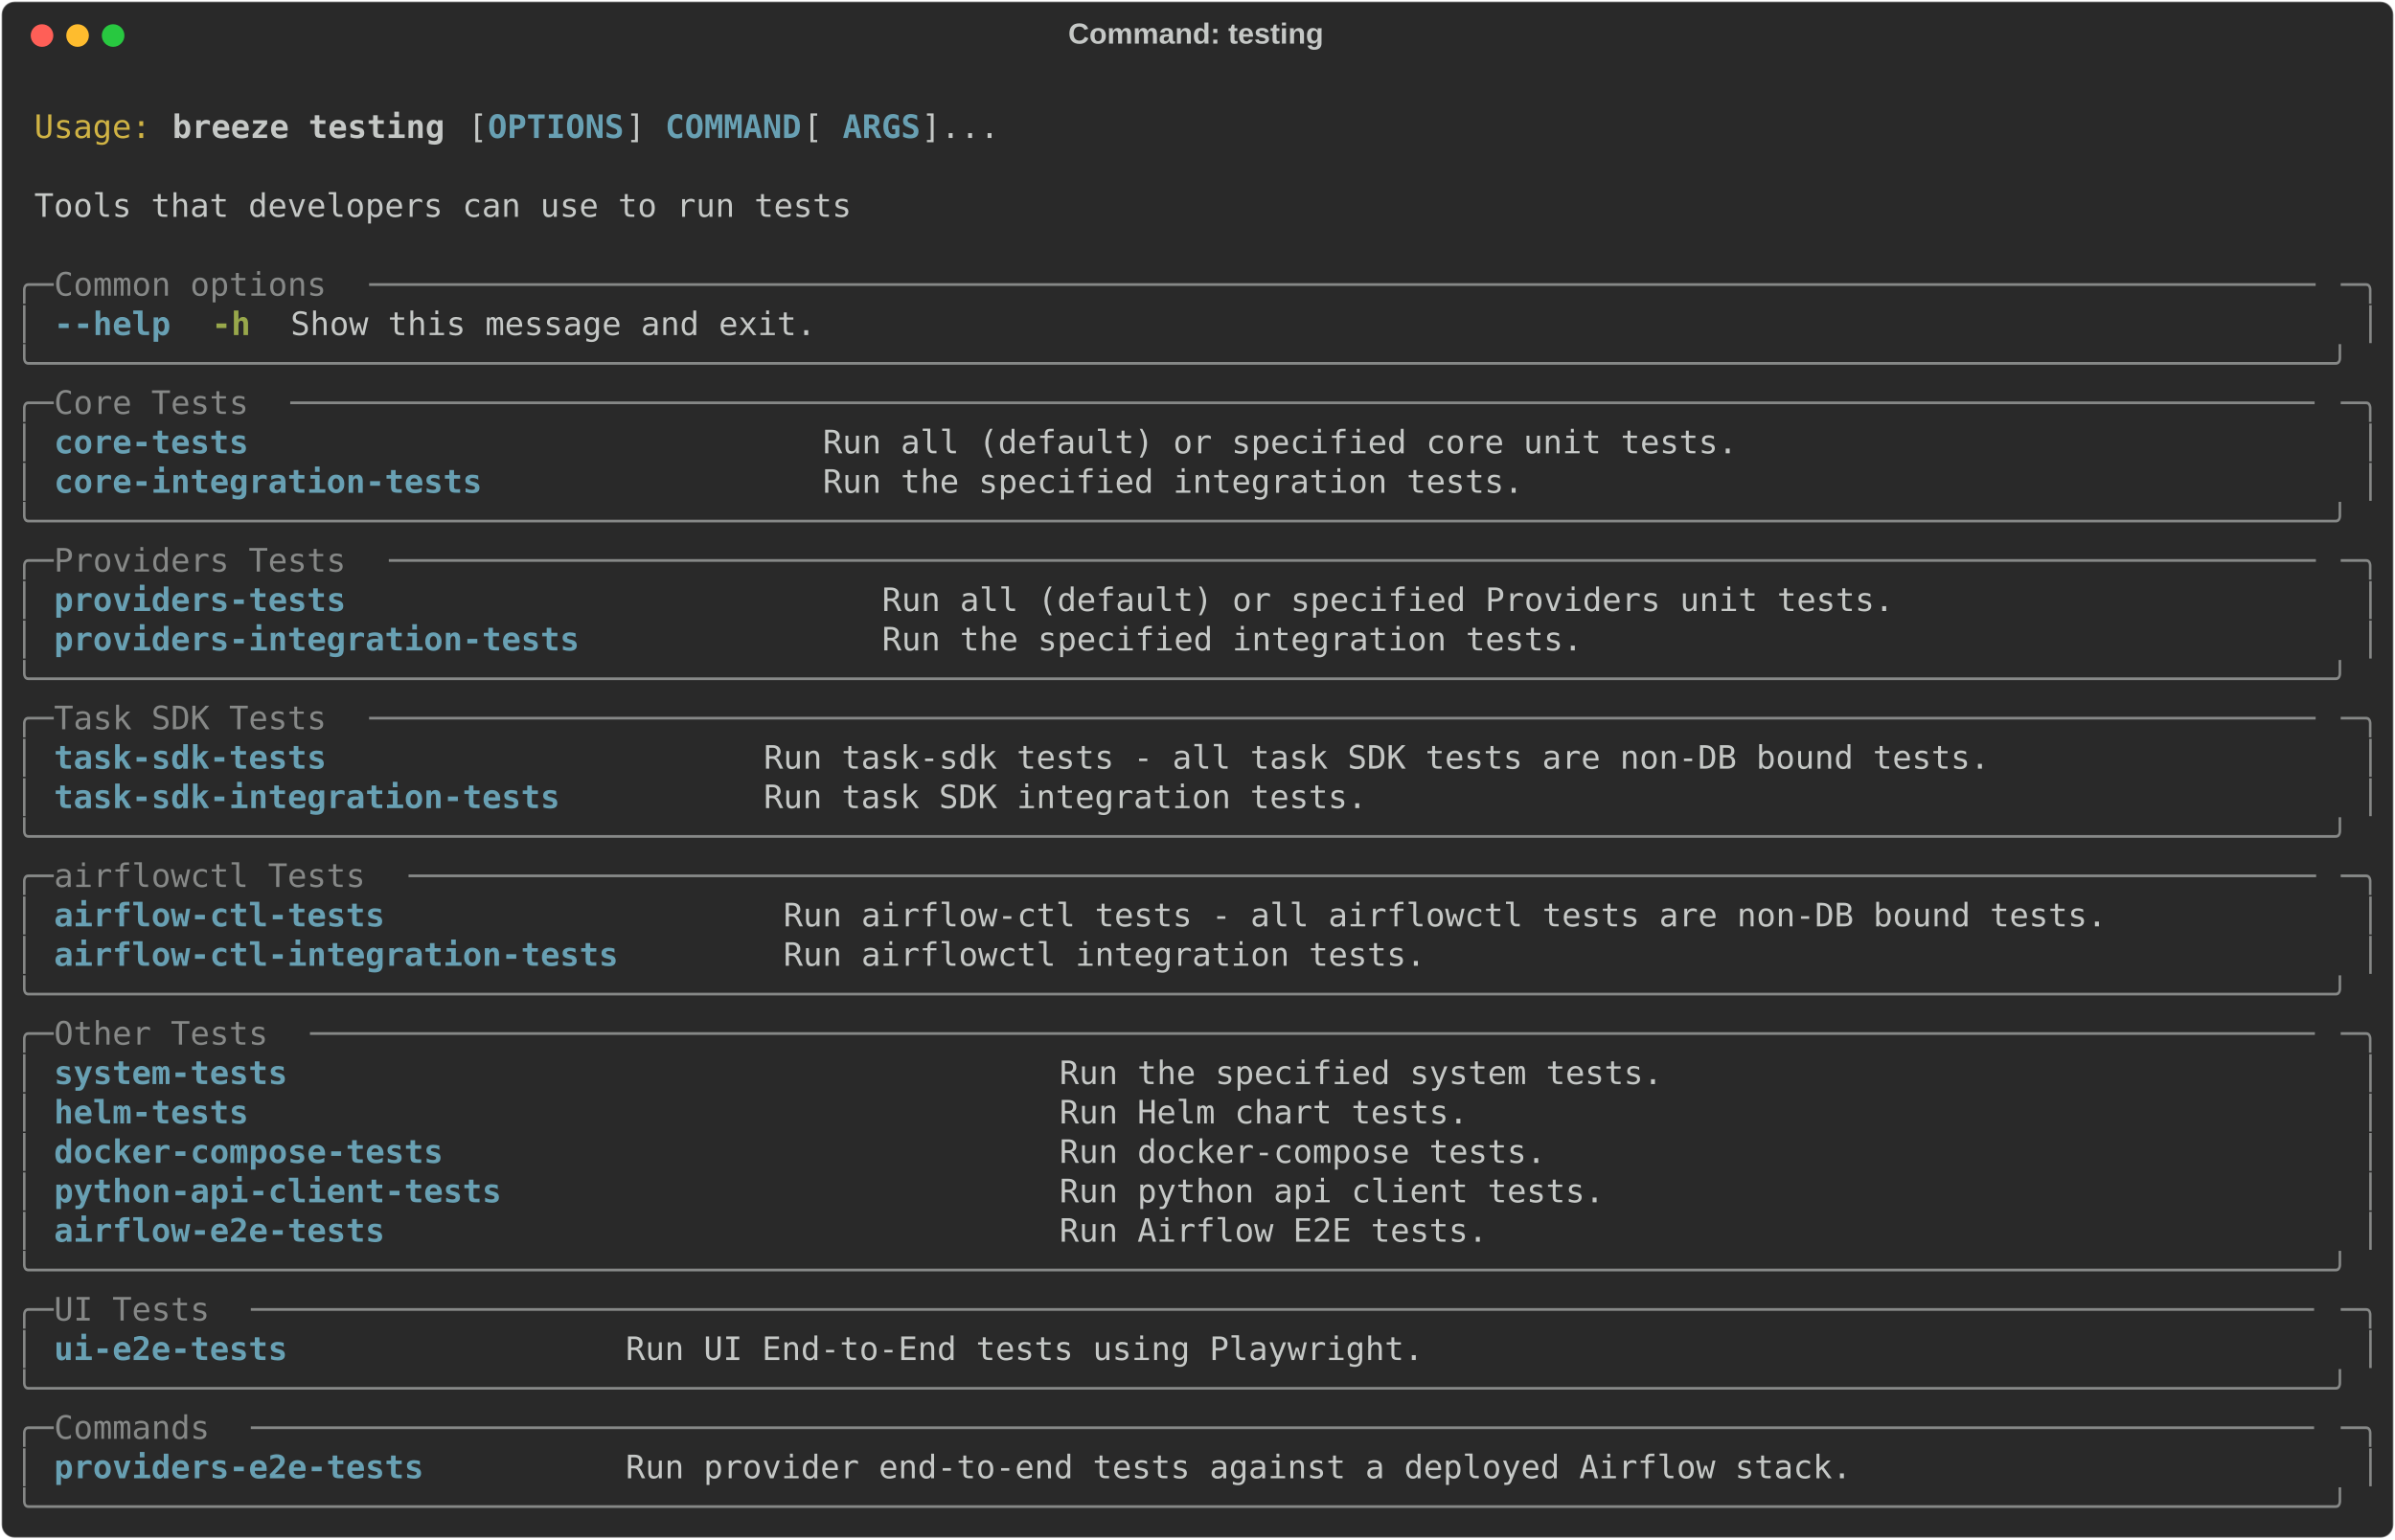
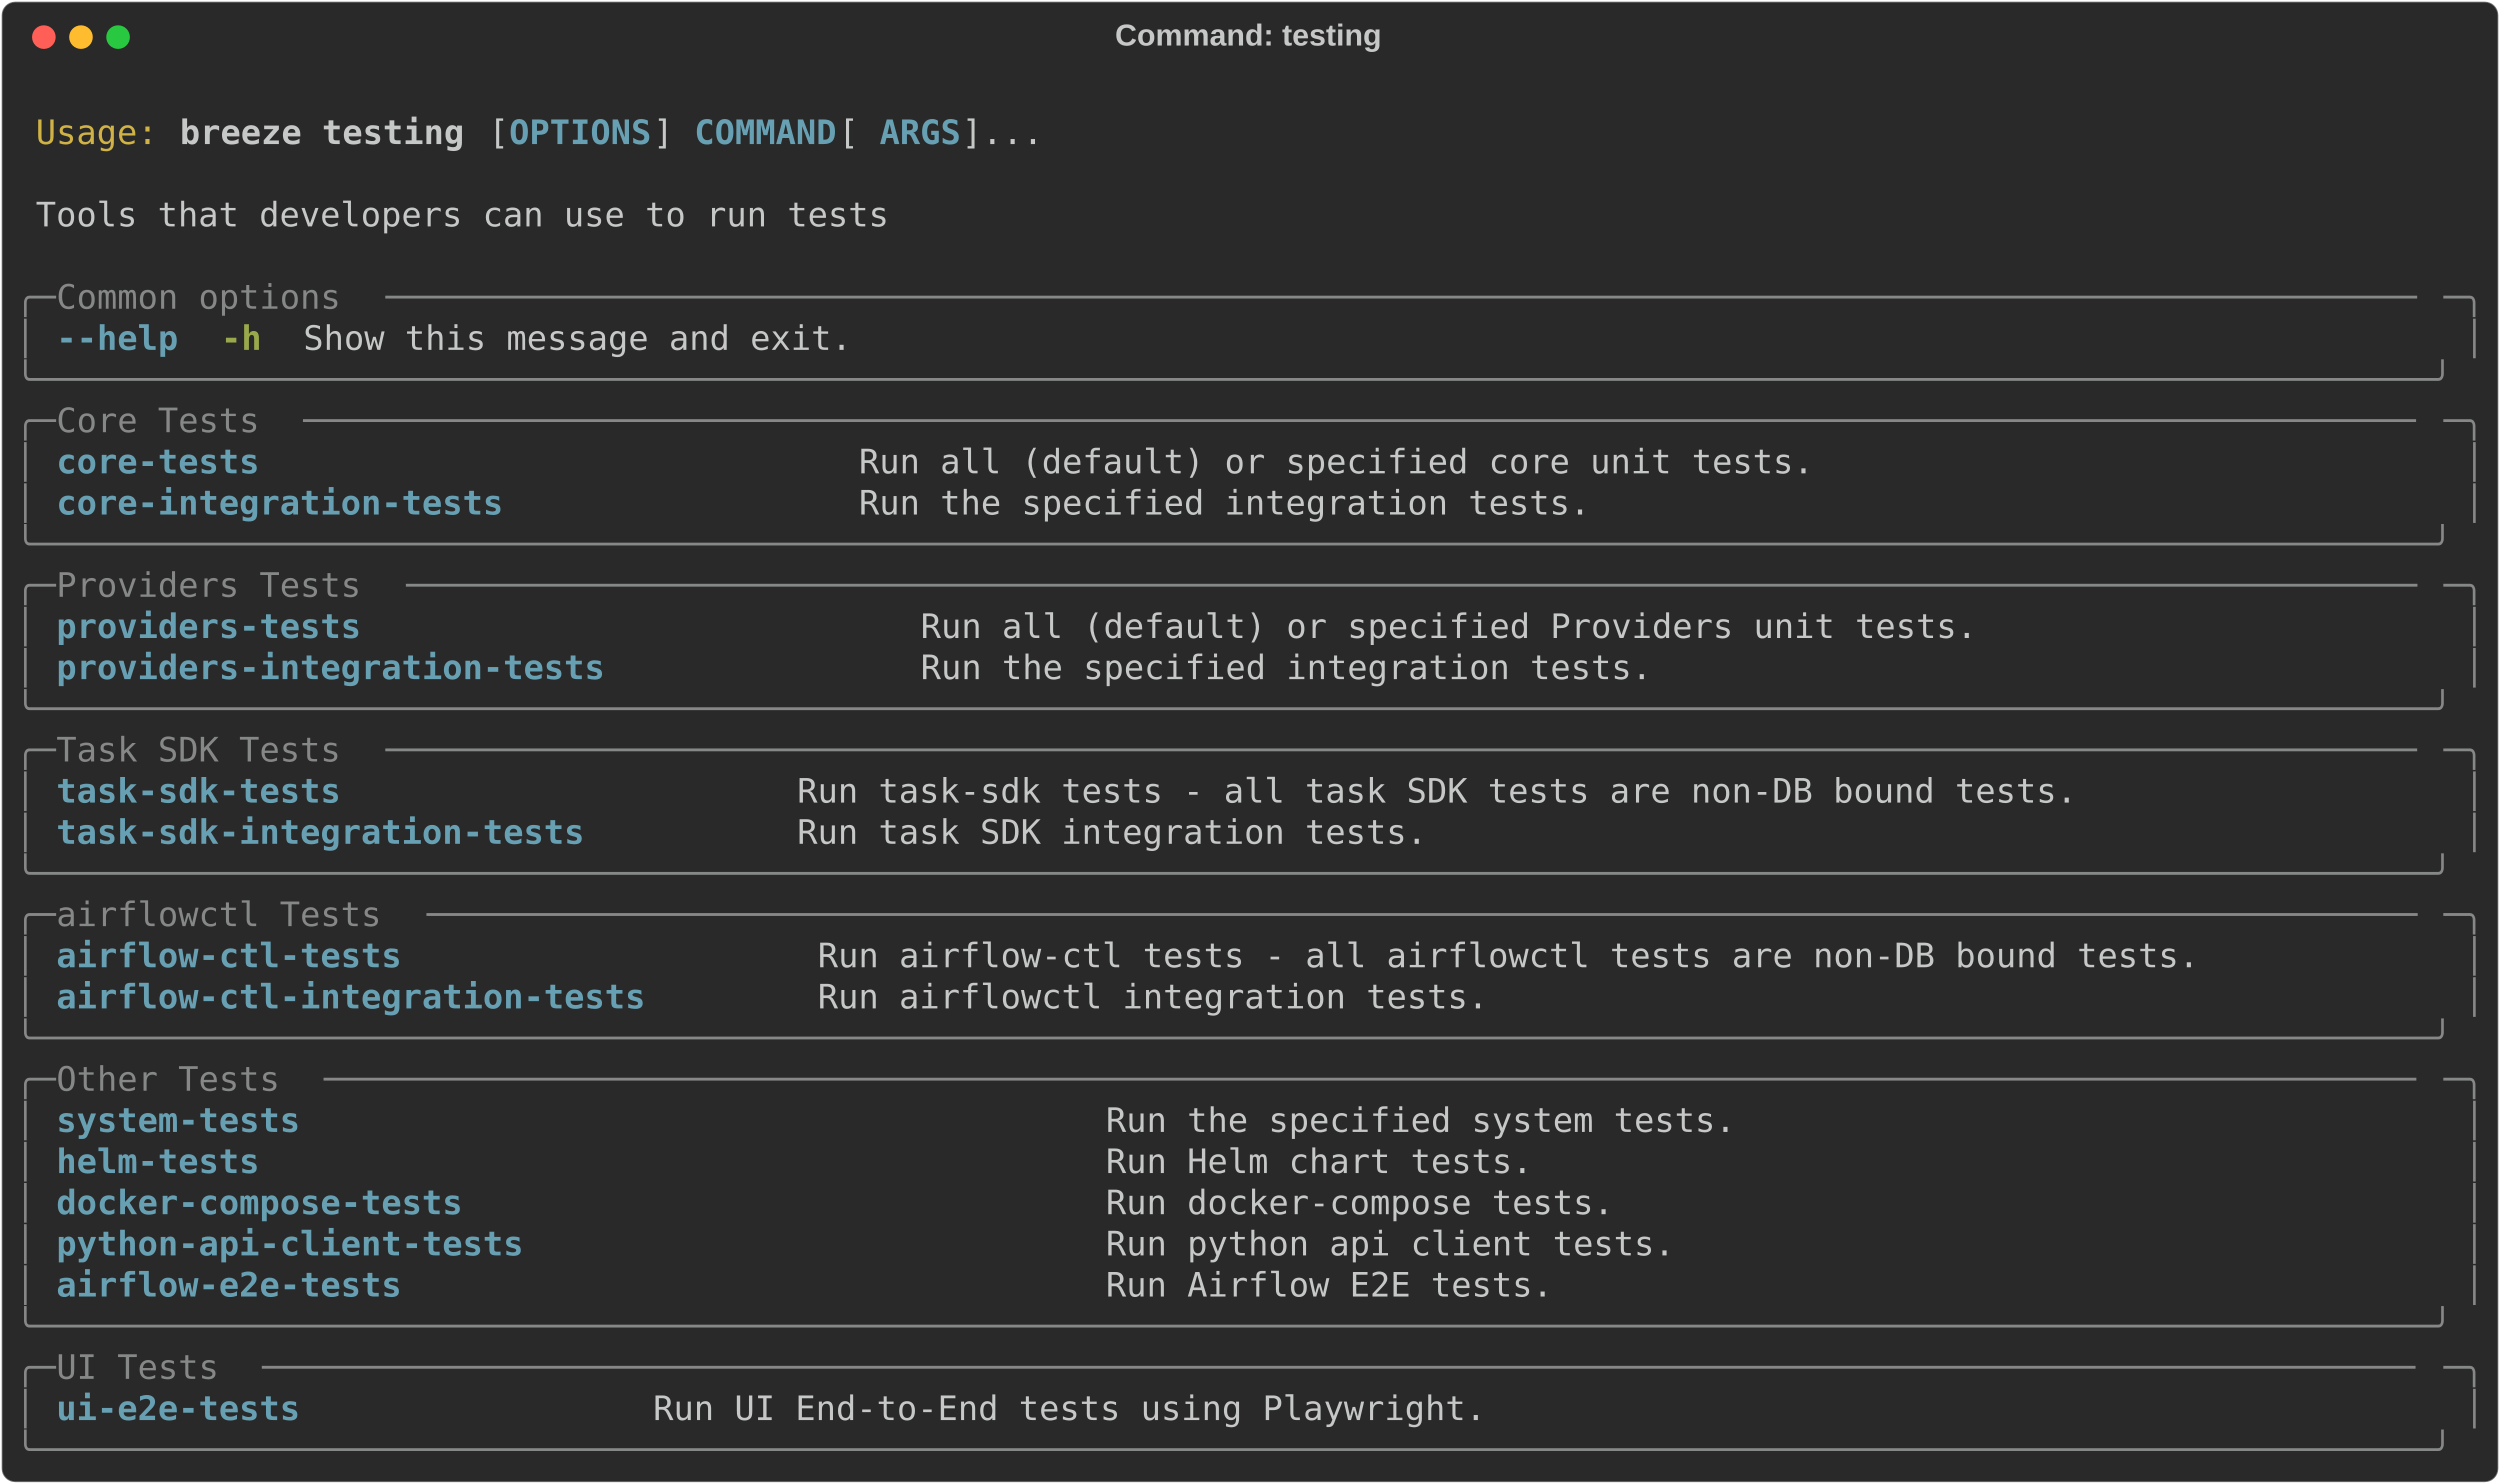
- <svg xmlns="http://www.w3.org/2000/svg" class="rich-terminal" viewBox="0 0 1482 952.8">
+ <svg xmlns="http://www.w3.org/2000/svg" class="rich-terminal" viewBox="0 0 1482 879.6">
  <style>

    @font-face {
        font-family: "Fira Code";
        src: local("FiraCode-Regular"),
                url("https://cdnjs.cloudflare.com/ajax/libs/firacode/6.2.0/woff2/FiraCode-Regular.woff2") format("woff2"),
                url("https://cdnjs.cloudflare.com/ajax/libs/firacode/6.2.0/woff/FiraCode-Regular.woff") format("woff");
        font-style: normal;
        font-weight: 400;
    }
    @font-face {
        font-family: "Fira Code";
        src: local("FiraCode-Bold"),
                url("https://cdnjs.cloudflare.com/ajax/libs/firacode/6.2.0/woff2/FiraCode-Bold.woff2") format("woff2"),
                url("https://cdnjs.cloudflare.com/ajax/libs/firacode/6.2.0/woff/FiraCode-Bold.woff") format("woff");
        font-style: bold;
        font-weight: 700;
    }

    .breeze-testing-matrix {
        font-family: Fira Code, monospace;
        font-size: 20px;
        line-height: 24.4px;
        font-variant-east-asian: full-width;
    }

    .breeze-testing-title {
        font-size: 18px;
        font-weight: bold;
        font-family: arial;
    }

    .breeze-testing-r1 { fill: #c5c8c6 }
.breeze-testing-r2 { fill: #d0b344 }
.breeze-testing-r3 { fill: #c5c8c6;font-weight: bold }
.breeze-testing-r4 { fill: #68a0b3;font-weight: bold }
.breeze-testing-r5 { fill: #868887 }
.breeze-testing-r6 { fill: #98a84b;font-weight: bold }
    </style>
  <defs>
    <clipPath id="breeze-testing-clip-terminal">
-       <rect x="0" y="0" width="1463.0" height="901.8" />
+       <rect x="0" y="0" width="1463.0" height="828.6" />
    </clipPath>
    <clipPath id="breeze-testing-line-0">
      <rect x="0" y="1.5" width="1464" height="24.65" />
    </clipPath>
    <clipPath id="breeze-testing-line-1">
      <rect x="0" y="25.9" width="1464" height="24.65" />
    </clipPath>
    <clipPath id="breeze-testing-line-2">
      <rect x="0" y="50.3" width="1464" height="24.65" />
    </clipPath>
    <clipPath id="breeze-testing-line-3">
      <rect x="0" y="74.7" width="1464" height="24.65" />
    </clipPath>
    <clipPath id="breeze-testing-line-4">
      <rect x="0" y="99.1" width="1464" height="24.65" />
    </clipPath>
    <clipPath id="breeze-testing-line-5">
      <rect x="0" y="123.5" width="1464" height="24.65" />
    </clipPath>
    <clipPath id="breeze-testing-line-6">
      <rect x="0" y="147.9" width="1464" height="24.65" />
    </clipPath>
    <clipPath id="breeze-testing-line-7">
      <rect x="0" y="172.3" width="1464" height="24.65" />
    </clipPath>
    <clipPath id="breeze-testing-line-8">
      <rect x="0" y="196.7" width="1464" height="24.65" />
    </clipPath>
    <clipPath id="breeze-testing-line-9">
      <rect x="0" y="221.1" width="1464" height="24.65" />
    </clipPath>
    <clipPath id="breeze-testing-line-10">
      <rect x="0" y="245.5" width="1464" height="24.65" />
    </clipPath>
    <clipPath id="breeze-testing-line-11">
      <rect x="0" y="269.9" width="1464" height="24.65" />
    </clipPath>
    <clipPath id="breeze-testing-line-12">
      <rect x="0" y="294.3" width="1464" height="24.65" />
    </clipPath>
    <clipPath id="breeze-testing-line-13">
      <rect x="0" y="318.7" width="1464" height="24.65" />
    </clipPath>
    <clipPath id="breeze-testing-line-14">
      <rect x="0" y="343.1" width="1464" height="24.65" />
    </clipPath>
    <clipPath id="breeze-testing-line-15">
      <rect x="0" y="367.5" width="1464" height="24.65" />
    </clipPath>
    <clipPath id="breeze-testing-line-16">
      <rect x="0" y="391.9" width="1464" height="24.65" />
    </clipPath>
    <clipPath id="breeze-testing-line-17">
      <rect x="0" y="416.3" width="1464" height="24.65" />
    </clipPath>
    <clipPath id="breeze-testing-line-18">
      <rect x="0" y="440.7" width="1464" height="24.65" />
    </clipPath>
    <clipPath id="breeze-testing-line-19">
      <rect x="0" y="465.1" width="1464" height="24.65" />
    </clipPath>
    <clipPath id="breeze-testing-line-20">
      <rect x="0" y="489.5" width="1464" height="24.65" />
    </clipPath>
    <clipPath id="breeze-testing-line-21">
      <rect x="0" y="513.9" width="1464" height="24.65" />
    </clipPath>
    <clipPath id="breeze-testing-line-22">
      <rect x="0" y="538.3" width="1464" height="24.65" />
    </clipPath>
    <clipPath id="breeze-testing-line-23">
      <rect x="0" y="562.7" width="1464" height="24.65" />
    </clipPath>
    <clipPath id="breeze-testing-line-24">
      <rect x="0" y="587.1" width="1464" height="24.65" />
    </clipPath>
    <clipPath id="breeze-testing-line-25">
      <rect x="0" y="611.5" width="1464" height="24.65" />
    </clipPath>
    <clipPath id="breeze-testing-line-26">
      <rect x="0" y="635.9" width="1464" height="24.65" />
    </clipPath>
    <clipPath id="breeze-testing-line-27">
      <rect x="0" y="660.3" width="1464" height="24.65" />
    </clipPath>
    <clipPath id="breeze-testing-line-28">
      <rect x="0" y="684.7" width="1464" height="24.65" />
    </clipPath>
    <clipPath id="breeze-testing-line-29">
      <rect x="0" y="709.1" width="1464" height="24.65" />
    </clipPath>
    <clipPath id="breeze-testing-line-30">
      <rect x="0" y="733.5" width="1464" height="24.65" />
    </clipPath>
    <clipPath id="breeze-testing-line-31">
      <rect x="0" y="757.9" width="1464" height="24.65" />
    </clipPath>
    <clipPath id="breeze-testing-line-32">
      <rect x="0" y="782.3" width="1464" height="24.65" />
    </clipPath>
-     <clipPath id="breeze-testing-line-33">
-       <rect x="0" y="806.7" width="1464" height="24.65" />
-     </clipPath>
-     <clipPath id="breeze-testing-line-34">
-       <rect x="0" y="831.1" width="1464" height="24.65" />
-     </clipPath>
-     <clipPath id="breeze-testing-line-35">
-       <rect x="0" y="855.5" width="1464" height="24.65" />
-     </clipPath>
  </defs>
-   <rect fill="#292929" stroke="rgba(255,255,255,0.35)" stroke-width="1" x="1" y="1" width="1480" height="950.8" rx="8" />
+   <rect fill="#292929" stroke="rgba(255,255,255,0.35)" stroke-width="1" x="1" y="1" width="1480" height="877.6" rx="8" />
  <text class="breeze-testing-title" fill="#c5c8c6" text-anchor="middle" x="740" y="27">Command: testing</text>
  <g transform="translate(26,22)">
    <circle cx="0" cy="0" r="7" fill="#ff5f57" />
    <circle cx="22" cy="0" r="7" fill="#febc2e" />
    <circle cx="44" cy="0" r="7" fill="#28c840" />
  </g>
  <g transform="translate(9, 41)" clip-path="url(#breeze-testing-clip-terminal)">
    <g class="breeze-testing-matrix">
      <text class="breeze-testing-r1" x="1464" y="20" textLength="12.2" clip-path="url(#breeze-testing-line-0)">
</text>
      <text class="breeze-testing-r2" x="12.2" y="44.4" textLength="73.2" clip-path="url(#breeze-testing-line-1)">Usage:</text>
      <text class="breeze-testing-r3" x="97.6" y="44.4" textLength="170.8" clip-path="url(#breeze-testing-line-1)">breeze testing</text>
      <text class="breeze-testing-r1" x="280.6" y="44.4" textLength="12.2" clip-path="url(#breeze-testing-line-1)">[</text>
      <text class="breeze-testing-r4" x="292.8" y="44.4" textLength="85.4" clip-path="url(#breeze-testing-line-1)">OPTIONS</text>
      <text class="breeze-testing-r1" x="378.2" y="44.4" textLength="24.4" clip-path="url(#breeze-testing-line-1)">] </text>
      <text class="breeze-testing-r4" x="402.6" y="44.4" textLength="85.4" clip-path="url(#breeze-testing-line-1)">COMMAND</text>
      <text class="breeze-testing-r1" x="488" y="44.4" textLength="24.4" clip-path="url(#breeze-testing-line-1)"> [</text>
      <text class="breeze-testing-r4" x="512.4" y="44.4" textLength="48.8" clip-path="url(#breeze-testing-line-1)">ARGS</text>
      <text class="breeze-testing-r1" x="561.2" y="44.4" textLength="48.8" clip-path="url(#breeze-testing-line-1)">]...</text>
      <text class="breeze-testing-r1" x="1464" y="44.4" textLength="12.2" clip-path="url(#breeze-testing-line-1)">
</text>
      <text class="breeze-testing-r1" x="1464" y="68.8" textLength="12.2" clip-path="url(#breeze-testing-line-2)">
</text>
      <text class="breeze-testing-r1" x="12.2" y="93.2" textLength="512.4" clip-path="url(#breeze-testing-line-3)">Tools that developers can use to run tests</text>
      <text class="breeze-testing-r1" x="1464" y="93.2" textLength="12.2" clip-path="url(#breeze-testing-line-3)">
</text>
      <text class="breeze-testing-r1" x="1464" y="117.6" textLength="12.2" clip-path="url(#breeze-testing-line-4)">
</text>
      <text class="breeze-testing-r5" x="0" y="142" textLength="24.4" clip-path="url(#breeze-testing-line-5)">╭─</text>
      <text class="breeze-testing-r5" x="24.4" y="142" textLength="195.2" clip-path="url(#breeze-testing-line-5)"> Common options </text>
      <text class="breeze-testing-r5" x="219.6" y="142" textLength="1220" clip-path="url(#breeze-testing-line-5)">────────────────────────────────────────────────────────────────────────────────────────────────────</text>
      <text class="breeze-testing-r5" x="1439.6" y="142" textLength="24.4" clip-path="url(#breeze-testing-line-5)">─╮</text>
      <text class="breeze-testing-r1" x="1464" y="142" textLength="12.2" clip-path="url(#breeze-testing-line-5)">
</text>
      <text class="breeze-testing-r5" x="0" y="166.4" textLength="12.2" clip-path="url(#breeze-testing-line-6)">│</text>
      <text class="breeze-testing-r4" x="24.4" y="166.4" textLength="73.2" clip-path="url(#breeze-testing-line-6)">--help</text>
      <text class="breeze-testing-r6" x="122" y="166.4" textLength="24.4" clip-path="url(#breeze-testing-line-6)">-h</text>
      <text class="breeze-testing-r1" x="170.8" y="166.4" textLength="329.4" clip-path="url(#breeze-testing-line-6)">Show this message and exit.</text>
      <text class="breeze-testing-r5" x="1451.8" y="166.4" textLength="12.2" clip-path="url(#breeze-testing-line-6)">│</text>
      <text class="breeze-testing-r1" x="1464" y="166.4" textLength="12.2" clip-path="url(#breeze-testing-line-6)">
</text>
      <text class="breeze-testing-r5" x="0" y="190.8" textLength="1464" clip-path="url(#breeze-testing-line-7)">╰──────────────────────────────────────────────────────────────────────────────────────────────────────────────────────╯</text>
      <text class="breeze-testing-r1" x="1464" y="190.8" textLength="12.2" clip-path="url(#breeze-testing-line-7)">
</text>
      <text class="breeze-testing-r5" x="0" y="215.2" textLength="24.4" clip-path="url(#breeze-testing-line-8)">╭─</text>
      <text class="breeze-testing-r5" x="24.4" y="215.2" textLength="146.4" clip-path="url(#breeze-testing-line-8)"> Core Tests </text>
      <text class="breeze-testing-r5" x="170.8" y="215.2" textLength="1268.8" clip-path="url(#breeze-testing-line-8)">────────────────────────────────────────────────────────────────────────────────────────────────────────</text>
      <text class="breeze-testing-r5" x="1439.6" y="215.2" textLength="24.4" clip-path="url(#breeze-testing-line-8)">─╮</text>
      <text class="breeze-testing-r1" x="1464" y="215.2" textLength="12.2" clip-path="url(#breeze-testing-line-8)">
</text>
      <text class="breeze-testing-r5" x="0" y="239.6" textLength="12.2" clip-path="url(#breeze-testing-line-9)">│</text>
      <text class="breeze-testing-r4" x="24.4" y="239.6" textLength="451.4" clip-path="url(#breeze-testing-line-9)">core-tests                           </text>
      <text class="breeze-testing-r1" x="500.2" y="239.6" textLength="939.4" clip-path="url(#breeze-testing-line-9)">Run all (default) or specified core unit tests.                              </text>
      <text class="breeze-testing-r5" x="1451.8" y="239.6" textLength="12.2" clip-path="url(#breeze-testing-line-9)">│</text>
      <text class="breeze-testing-r1" x="1464" y="239.6" textLength="12.2" clip-path="url(#breeze-testing-line-9)">
</text>
      <text class="breeze-testing-r5" x="0" y="264" textLength="12.2" clip-path="url(#breeze-testing-line-10)">│</text>
      <text class="breeze-testing-r4" x="24.4" y="264" textLength="451.4" clip-path="url(#breeze-testing-line-10)">core-integration-tests               </text>
      <text class="breeze-testing-r1" x="500.2" y="264" textLength="939.4" clip-path="url(#breeze-testing-line-10)">Run the specified integration tests.                                         </text>
      <text class="breeze-testing-r5" x="1451.8" y="264" textLength="12.2" clip-path="url(#breeze-testing-line-10)">│</text>
      <text class="breeze-testing-r1" x="1464" y="264" textLength="12.2" clip-path="url(#breeze-testing-line-10)">
</text>
      <text class="breeze-testing-r5" x="0" y="288.4" textLength="1464" clip-path="url(#breeze-testing-line-11)">╰──────────────────────────────────────────────────────────────────────────────────────────────────────────────────────╯</text>
      <text class="breeze-testing-r1" x="1464" y="288.4" textLength="12.2" clip-path="url(#breeze-testing-line-11)">
</text>
      <text class="breeze-testing-r5" x="0" y="312.8" textLength="24.4" clip-path="url(#breeze-testing-line-12)">╭─</text>
      <text class="breeze-testing-r5" x="24.4" y="312.8" textLength="207.4" clip-path="url(#breeze-testing-line-12)"> Providers Tests </text>
      <text class="breeze-testing-r5" x="231.8" y="312.8" textLength="1207.8" clip-path="url(#breeze-testing-line-12)">───────────────────────────────────────────────────────────────────────────────────────────────────</text>
      <text class="breeze-testing-r5" x="1439.6" y="312.8" textLength="24.4" clip-path="url(#breeze-testing-line-12)">─╮</text>
      <text class="breeze-testing-r1" x="1464" y="312.8" textLength="12.2" clip-path="url(#breeze-testing-line-12)">
</text>
      <text class="breeze-testing-r5" x="0" y="337.2" textLength="12.2" clip-path="url(#breeze-testing-line-13)">│</text>
      <text class="breeze-testing-r4" x="24.4" y="337.2" textLength="488" clip-path="url(#breeze-testing-line-13)">providers-tests                         </text>
      <text class="breeze-testing-r1" x="536.8" y="337.2" textLength="902.8" clip-path="url(#breeze-testing-line-13)">Run all (default) or specified Providers unit tests.                      </text>
      <text class="breeze-testing-r5" x="1451.8" y="337.2" textLength="12.2" clip-path="url(#breeze-testing-line-13)">│</text>
      <text class="breeze-testing-r1" x="1464" y="337.2" textLength="12.2" clip-path="url(#breeze-testing-line-13)">
</text>
      <text class="breeze-testing-r5" x="0" y="361.6" textLength="12.2" clip-path="url(#breeze-testing-line-14)">│</text>
      <text class="breeze-testing-r4" x="24.4" y="361.6" textLength="488" clip-path="url(#breeze-testing-line-14)">providers-integration-tests             </text>
      <text class="breeze-testing-r1" x="536.8" y="361.6" textLength="902.8" clip-path="url(#breeze-testing-line-14)">Run the specified integration tests.                                      </text>
      <text class="breeze-testing-r5" x="1451.8" y="361.6" textLength="12.2" clip-path="url(#breeze-testing-line-14)">│</text>
      <text class="breeze-testing-r1" x="1464" y="361.6" textLength="12.2" clip-path="url(#breeze-testing-line-14)">
</text>
      <text class="breeze-testing-r5" x="0" y="386" textLength="1464" clip-path="url(#breeze-testing-line-15)">╰──────────────────────────────────────────────────────────────────────────────────────────────────────────────────────╯</text>
      <text class="breeze-testing-r1" x="1464" y="386" textLength="12.2" clip-path="url(#breeze-testing-line-15)">
</text>
      <text class="breeze-testing-r5" x="0" y="410.4" textLength="24.4" clip-path="url(#breeze-testing-line-16)">╭─</text>
      <text class="breeze-testing-r5" x="24.4" y="410.4" textLength="195.2" clip-path="url(#breeze-testing-line-16)"> Task SDK Tests </text>
      <text class="breeze-testing-r5" x="219.6" y="410.4" textLength="1220" clip-path="url(#breeze-testing-line-16)">────────────────────────────────────────────────────────────────────────────────────────────────────</text>
      <text class="breeze-testing-r5" x="1439.6" y="410.4" textLength="24.4" clip-path="url(#breeze-testing-line-16)">─╮</text>
      <text class="breeze-testing-r1" x="1464" y="410.4" textLength="12.2" clip-path="url(#breeze-testing-line-16)">
</text>
      <text class="breeze-testing-r5" x="0" y="434.8" textLength="12.2" clip-path="url(#breeze-testing-line-17)">│</text>
      <text class="breeze-testing-r4" x="24.4" y="434.8" textLength="414.8" clip-path="url(#breeze-testing-line-17)">task-sdk-tests                    </text>
      <text class="breeze-testing-r1" x="463.6" y="434.8" textLength="976" clip-path="url(#breeze-testing-line-17)">Run task-sdk tests - all task SDK tests are non-DB bound tests.                 </text>
      <text class="breeze-testing-r5" x="1451.8" y="434.8" textLength="12.2" clip-path="url(#breeze-testing-line-17)">│</text>
      <text class="breeze-testing-r1" x="1464" y="434.8" textLength="12.2" clip-path="url(#breeze-testing-line-17)">
</text>
      <text class="breeze-testing-r5" x="0" y="459.2" textLength="12.2" clip-path="url(#breeze-testing-line-18)">│</text>
      <text class="breeze-testing-r4" x="24.4" y="459.2" textLength="414.8" clip-path="url(#breeze-testing-line-18)">task-sdk-integration-tests        </text>
      <text class="breeze-testing-r1" x="463.6" y="459.2" textLength="976" clip-path="url(#breeze-testing-line-18)">Run task SDK integration tests.                                                 </text>
      <text class="breeze-testing-r5" x="1451.8" y="459.2" textLength="12.2" clip-path="url(#breeze-testing-line-18)">│</text>
      <text class="breeze-testing-r1" x="1464" y="459.2" textLength="12.2" clip-path="url(#breeze-testing-line-18)">
</text>
      <text class="breeze-testing-r5" x="0" y="483.6" textLength="1464" clip-path="url(#breeze-testing-line-19)">╰──────────────────────────────────────────────────────────────────────────────────────────────────────────────────────╯</text>
      <text class="breeze-testing-r1" x="1464" y="483.6" textLength="12.2" clip-path="url(#breeze-testing-line-19)">
</text>
      <text class="breeze-testing-r5" x="0" y="508" textLength="24.4" clip-path="url(#breeze-testing-line-20)">╭─</text>
      <text class="breeze-testing-r5" x="24.4" y="508" textLength="219.6" clip-path="url(#breeze-testing-line-20)"> airflowctl Tests </text>
      <text class="breeze-testing-r5" x="244" y="508" textLength="1195.6" clip-path="url(#breeze-testing-line-20)">──────────────────────────────────────────────────────────────────────────────────────────────────</text>
      <text class="breeze-testing-r5" x="1439.6" y="508" textLength="24.4" clip-path="url(#breeze-testing-line-20)">─╮</text>
      <text class="breeze-testing-r1" x="1464" y="508" textLength="12.2" clip-path="url(#breeze-testing-line-20)">
</text>
      <text class="breeze-testing-r5" x="0" y="532.4" textLength="12.2" clip-path="url(#breeze-testing-line-21)">│</text>
      <text class="breeze-testing-r4" x="24.4" y="532.4" textLength="427" clip-path="url(#breeze-testing-line-21)">airflow-ctl-tests                  </text>
      <text class="breeze-testing-r1" x="475.8" y="532.4" textLength="963.8" clip-path="url(#breeze-testing-line-21)">Run airflow-ctl tests - all airflowctl tests are non-DB bound tests.           </text>
      <text class="breeze-testing-r5" x="1451.8" y="532.4" textLength="12.2" clip-path="url(#breeze-testing-line-21)">│</text>
      <text class="breeze-testing-r1" x="1464" y="532.4" textLength="12.2" clip-path="url(#breeze-testing-line-21)">
</text>
      <text class="breeze-testing-r5" x="0" y="556.8" textLength="12.2" clip-path="url(#breeze-testing-line-22)">│</text>
      <text class="breeze-testing-r4" x="24.4" y="556.8" textLength="427" clip-path="url(#breeze-testing-line-22)">airflow-ctl-integration-tests      </text>
      <text class="breeze-testing-r1" x="475.8" y="556.8" textLength="963.8" clip-path="url(#breeze-testing-line-22)">Run airflowctl integration tests.                                              </text>
      <text class="breeze-testing-r5" x="1451.8" y="556.8" textLength="12.2" clip-path="url(#breeze-testing-line-22)">│</text>
      <text class="breeze-testing-r1" x="1464" y="556.8" textLength="12.2" clip-path="url(#breeze-testing-line-22)">
</text>
      <text class="breeze-testing-r5" x="0" y="581.2" textLength="1464" clip-path="url(#breeze-testing-line-23)">╰──────────────────────────────────────────────────────────────────────────────────────────────────────────────────────╯</text>
      <text class="breeze-testing-r1" x="1464" y="581.2" textLength="12.2" clip-path="url(#breeze-testing-line-23)">
</text>
      <text class="breeze-testing-r5" x="0" y="605.6" textLength="24.4" clip-path="url(#breeze-testing-line-24)">╭─</text>
      <text class="breeze-testing-r5" x="24.4" y="605.6" textLength="158.6" clip-path="url(#breeze-testing-line-24)"> Other Tests </text>
      <text class="breeze-testing-r5" x="183" y="605.6" textLength="1256.6" clip-path="url(#breeze-testing-line-24)">───────────────────────────────────────────────────────────────────────────────────────────────────────</text>
      <text class="breeze-testing-r5" x="1439.6" y="605.6" textLength="24.4" clip-path="url(#breeze-testing-line-24)">─╮</text>
      <text class="breeze-testing-r1" x="1464" y="605.6" textLength="12.2" clip-path="url(#breeze-testing-line-24)">
</text>
      <text class="breeze-testing-r5" x="0" y="630" textLength="12.2" clip-path="url(#breeze-testing-line-25)">│</text>
      <text class="breeze-testing-r4" x="24.4" y="630" textLength="597.8" clip-path="url(#breeze-testing-line-25)">system-tests                                     </text>
      <text class="breeze-testing-r1" x="646.6" y="630" textLength="793" clip-path="url(#breeze-testing-line-25)">Run the specified system tests.                                  </text>
      <text class="breeze-testing-r5" x="1451.8" y="630" textLength="12.2" clip-path="url(#breeze-testing-line-25)">│</text>
      <text class="breeze-testing-r1" x="1464" y="630" textLength="12.2" clip-path="url(#breeze-testing-line-25)">
</text>
      <text class="breeze-testing-r5" x="0" y="654.4" textLength="12.2" clip-path="url(#breeze-testing-line-26)">│</text>
      <text class="breeze-testing-r4" x="24.4" y="654.4" textLength="597.8" clip-path="url(#breeze-testing-line-26)">helm-tests                                       </text>
      <text class="breeze-testing-r1" x="646.6" y="654.4" textLength="793" clip-path="url(#breeze-testing-line-26)">Run Helm chart tests.                                            </text>
      <text class="breeze-testing-r5" x="1451.8" y="654.4" textLength="12.2" clip-path="url(#breeze-testing-line-26)">│</text>
      <text class="breeze-testing-r1" x="1464" y="654.4" textLength="12.2" clip-path="url(#breeze-testing-line-26)">
</text>
      <text class="breeze-testing-r5" x="0" y="678.8" textLength="12.2" clip-path="url(#breeze-testing-line-27)">│</text>
      <text class="breeze-testing-r4" x="24.4" y="678.8" textLength="597.8" clip-path="url(#breeze-testing-line-27)">docker-compose-tests                             </text>
      <text class="breeze-testing-r1" x="646.6" y="678.8" textLength="793" clip-path="url(#breeze-testing-line-27)">Run docker-compose tests.                                        </text>
      <text class="breeze-testing-r5" x="1451.8" y="678.8" textLength="12.2" clip-path="url(#breeze-testing-line-27)">│</text>
      <text class="breeze-testing-r1" x="1464" y="678.8" textLength="12.2" clip-path="url(#breeze-testing-line-27)">
</text>
      <text class="breeze-testing-r5" x="0" y="703.2" textLength="12.2" clip-path="url(#breeze-testing-line-28)">│</text>
      <text class="breeze-testing-r4" x="24.4" y="703.2" textLength="597.8" clip-path="url(#breeze-testing-line-28)">python-api-client-tests                          </text>
      <text class="breeze-testing-r1" x="646.6" y="703.2" textLength="793" clip-path="url(#breeze-testing-line-28)">Run python api client tests.                                     </text>
      <text class="breeze-testing-r5" x="1451.8" y="703.2" textLength="12.2" clip-path="url(#breeze-testing-line-28)">│</text>
      <text class="breeze-testing-r1" x="1464" y="703.2" textLength="12.2" clip-path="url(#breeze-testing-line-28)">
</text>
      <text class="breeze-testing-r5" x="0" y="727.6" textLength="12.2" clip-path="url(#breeze-testing-line-29)">│</text>
      <text class="breeze-testing-r4" x="24.4" y="727.6" textLength="597.8" clip-path="url(#breeze-testing-line-29)">airflow-e2e-tests                                </text>
      <text class="breeze-testing-r1" x="646.6" y="727.6" textLength="793" clip-path="url(#breeze-testing-line-29)">Run Airflow E2E tests.                                           </text>
      <text class="breeze-testing-r5" x="1451.8" y="727.6" textLength="12.2" clip-path="url(#breeze-testing-line-29)">│</text>
      <text class="breeze-testing-r1" x="1464" y="727.6" textLength="12.2" clip-path="url(#breeze-testing-line-29)">
</text>
      <text class="breeze-testing-r5" x="0" y="752" textLength="1464" clip-path="url(#breeze-testing-line-30)">╰──────────────────────────────────────────────────────────────────────────────────────────────────────────────────────╯</text>
      <text class="breeze-testing-r1" x="1464" y="752" textLength="12.2" clip-path="url(#breeze-testing-line-30)">
</text>
      <text class="breeze-testing-r5" x="0" y="776.4" textLength="24.4" clip-path="url(#breeze-testing-line-31)">╭─</text>
      <text class="breeze-testing-r5" x="24.4" y="776.4" textLength="122" clip-path="url(#breeze-testing-line-31)"> UI Tests </text>
      <text class="breeze-testing-r5" x="146.4" y="776.4" textLength="1293.2" clip-path="url(#breeze-testing-line-31)">──────────────────────────────────────────────────────────────────────────────────────────────────────────</text>
      <text class="breeze-testing-r5" x="1439.6" y="776.4" textLength="24.4" clip-path="url(#breeze-testing-line-31)">─╮</text>
      <text class="breeze-testing-r1" x="1464" y="776.4" textLength="12.2" clip-path="url(#breeze-testing-line-31)">
</text>
      <text class="breeze-testing-r5" x="0" y="800.8" textLength="12.2" clip-path="url(#breeze-testing-line-32)">│</text>
      <text class="breeze-testing-r4" x="24.4" y="800.8" textLength="329.4" clip-path="url(#breeze-testing-line-32)">ui-e2e-tests               </text>
      <text class="breeze-testing-r1" x="378.2" y="800.8" textLength="1061.4" clip-path="url(#breeze-testing-line-32)">Run UI End-to-End tests using Playwright.                                              </text>
      <text class="breeze-testing-r5" x="1451.8" y="800.8" textLength="12.2" clip-path="url(#breeze-testing-line-32)">│</text>
      <text class="breeze-testing-r1" x="1464" y="800.8" textLength="12.2" clip-path="url(#breeze-testing-line-32)">
</text>
      <text class="breeze-testing-r5" x="0" y="825.2" textLength="1464" clip-path="url(#breeze-testing-line-33)">╰──────────────────────────────────────────────────────────────────────────────────────────────────────────────────────╯</text>
      <text class="breeze-testing-r1" x="1464" y="825.2" textLength="12.2" clip-path="url(#breeze-testing-line-33)">
</text>
-       <text class="breeze-testing-r5" x="0" y="849.6" textLength="24.4" clip-path="url(#breeze-testing-line-34)">╭─</text>
-       <text class="breeze-testing-r5" x="24.4" y="849.6" textLength="122" clip-path="url(#breeze-testing-line-34)"> Commands </text>
-       <text class="breeze-testing-r5" x="146.4" y="849.6" textLength="1293.2" clip-path="url(#breeze-testing-line-34)">──────────────────────────────────────────────────────────────────────────────────────────────────────────</text>
-       <text class="breeze-testing-r5" x="1439.6" y="849.6" textLength="24.4" clip-path="url(#breeze-testing-line-34)">─╮</text>
-       <text class="breeze-testing-r1" x="1464" y="849.6" textLength="12.2" clip-path="url(#breeze-testing-line-34)">
- </text>
-       <text class="breeze-testing-r5" x="0" y="874" textLength="12.2" clip-path="url(#breeze-testing-line-35)">│</text>
-       <text class="breeze-testing-r4" x="24.4" y="874" textLength="329.4" clip-path="url(#breeze-testing-line-35)">providers-e2e-tests        </text>
-       <text class="breeze-testing-r1" x="378.2" y="874" textLength="1061.4" clip-path="url(#breeze-testing-line-35)">Run provider end-to-end tests against a deployed Airflow stack.                        </text>
-       <text class="breeze-testing-r5" x="1451.8" y="874" textLength="12.2" clip-path="url(#breeze-testing-line-35)">│</text>
-       <text class="breeze-testing-r1" x="1464" y="874" textLength="12.2" clip-path="url(#breeze-testing-line-35)">
- </text>
-       <text class="breeze-testing-r5" x="0" y="898.4" textLength="1464" clip-path="url(#breeze-testing-line-36)">╰──────────────────────────────────────────────────────────────────────────────────────────────────────────────────────╯</text>
-       <text class="breeze-testing-r1" x="1464" y="898.4" textLength="12.2" clip-path="url(#breeze-testing-line-36)">
- </text>
    </g>
  </g>
</svg>
